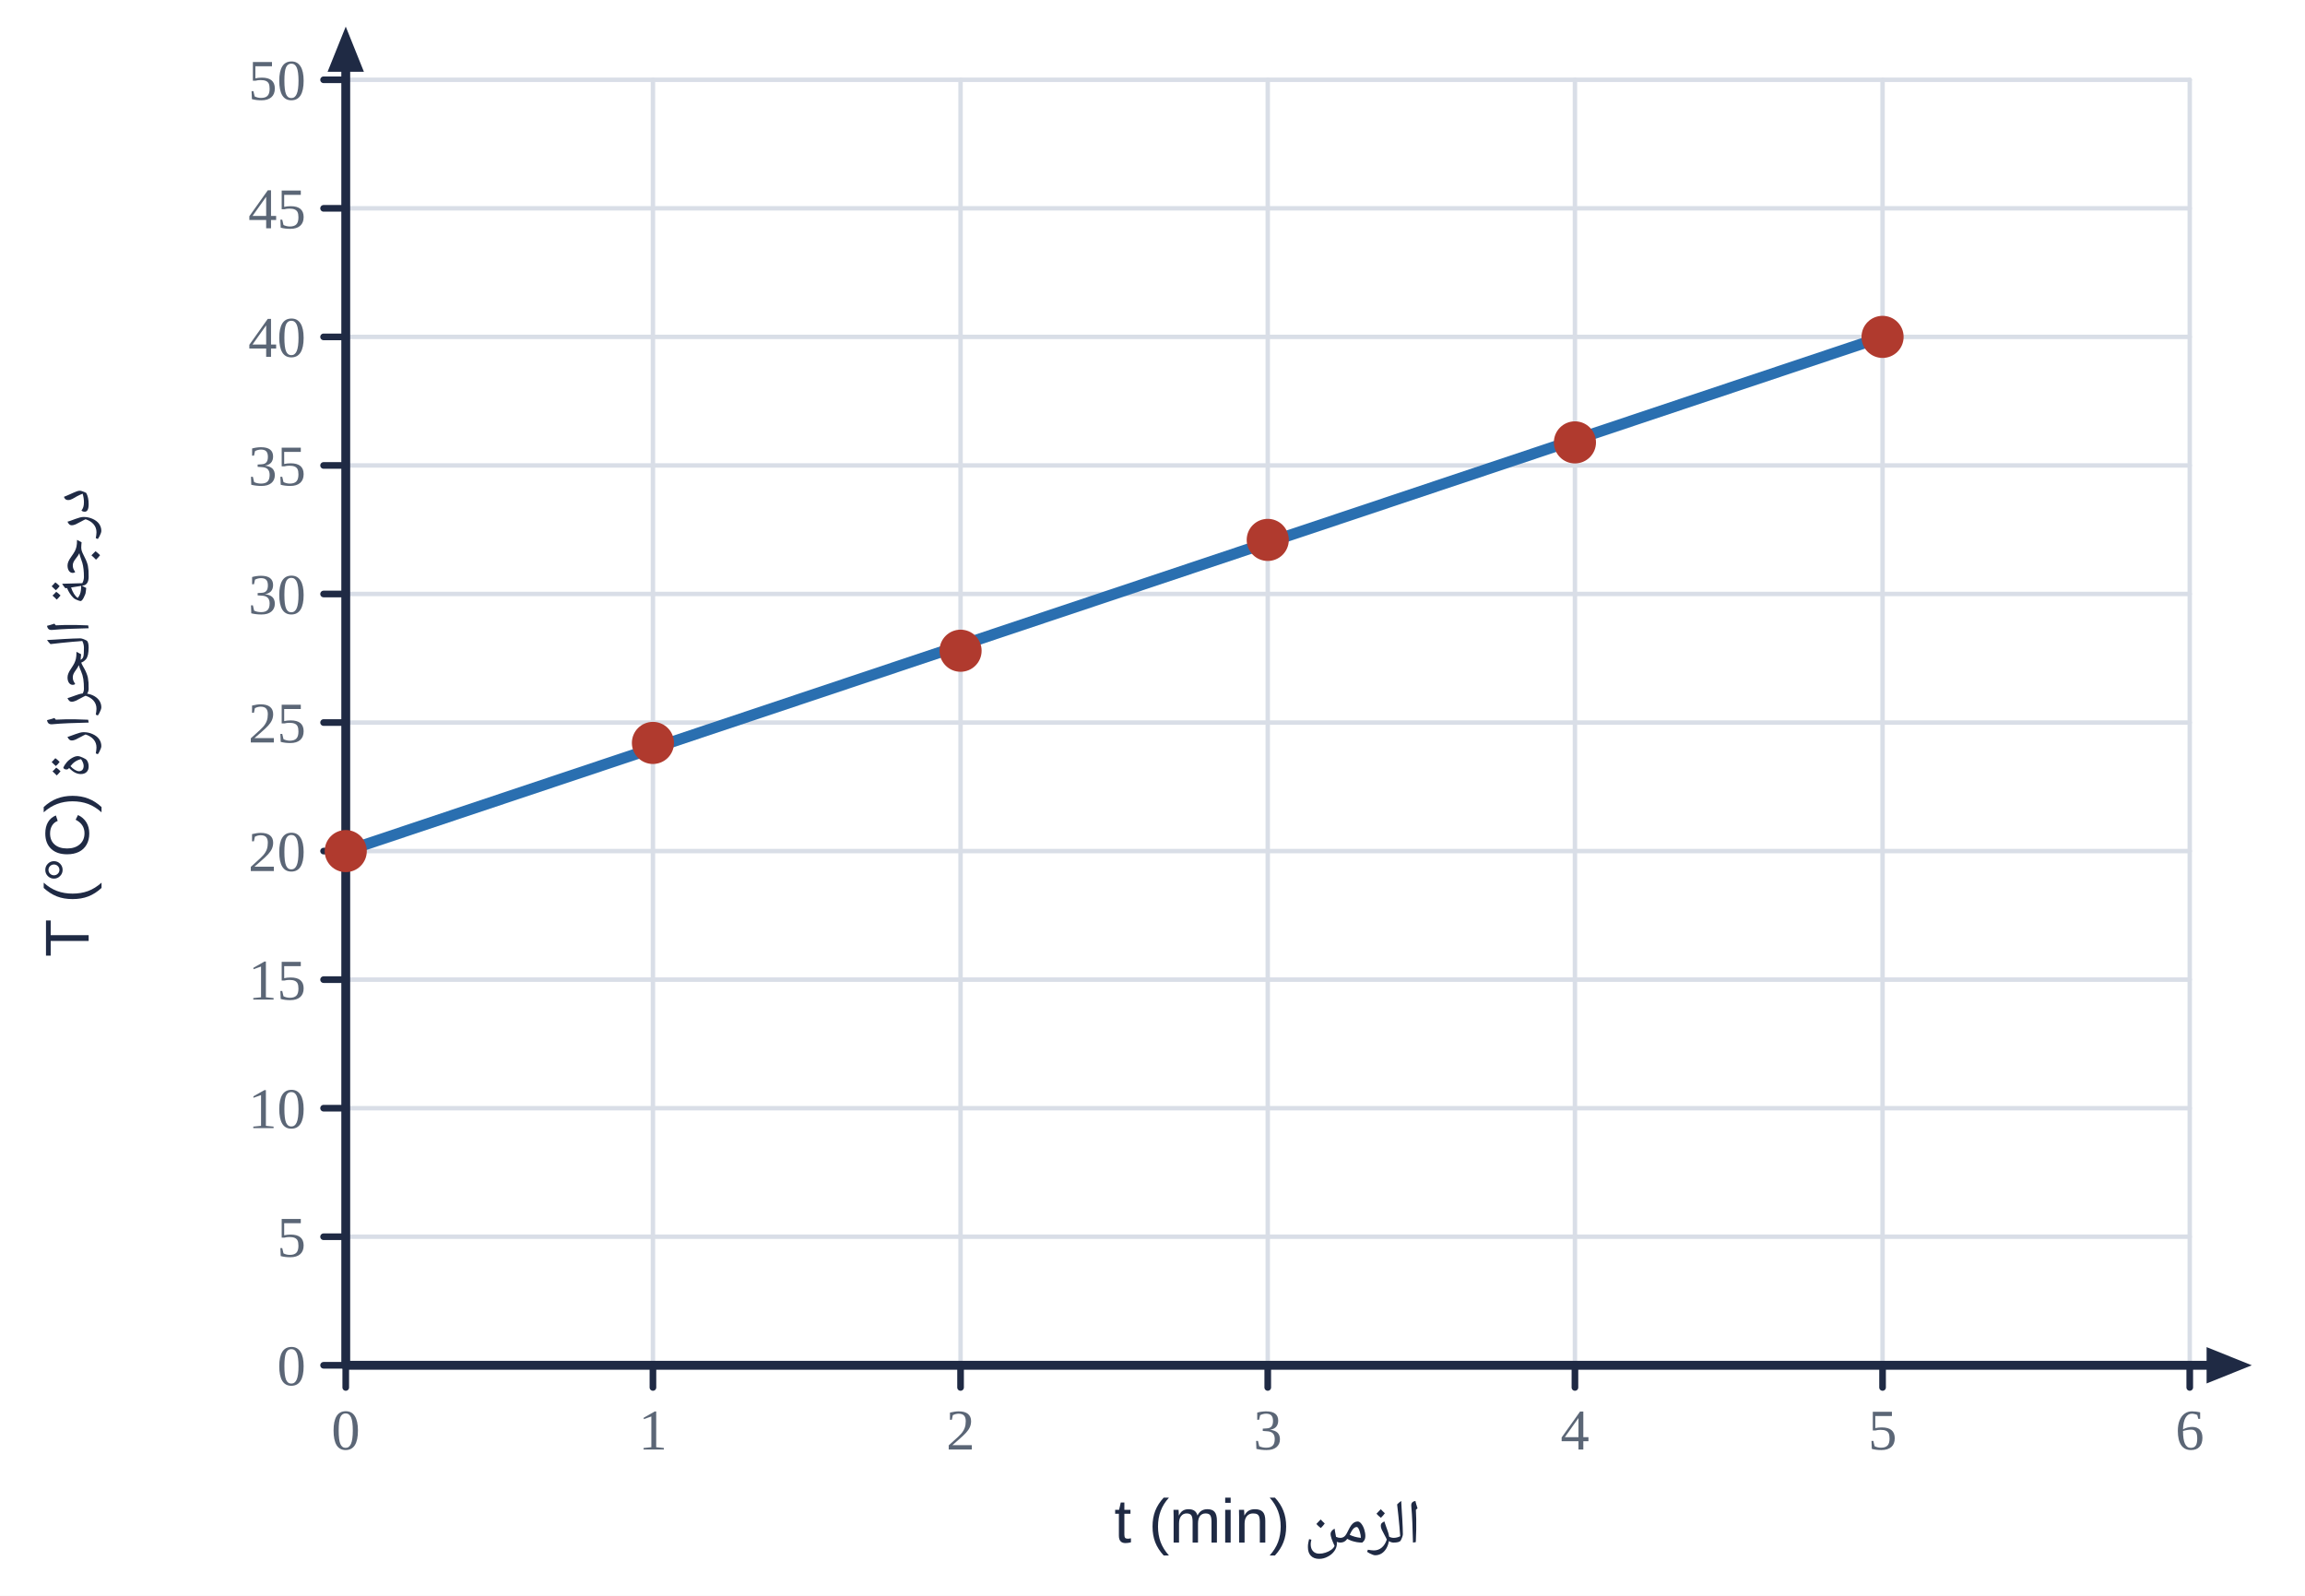
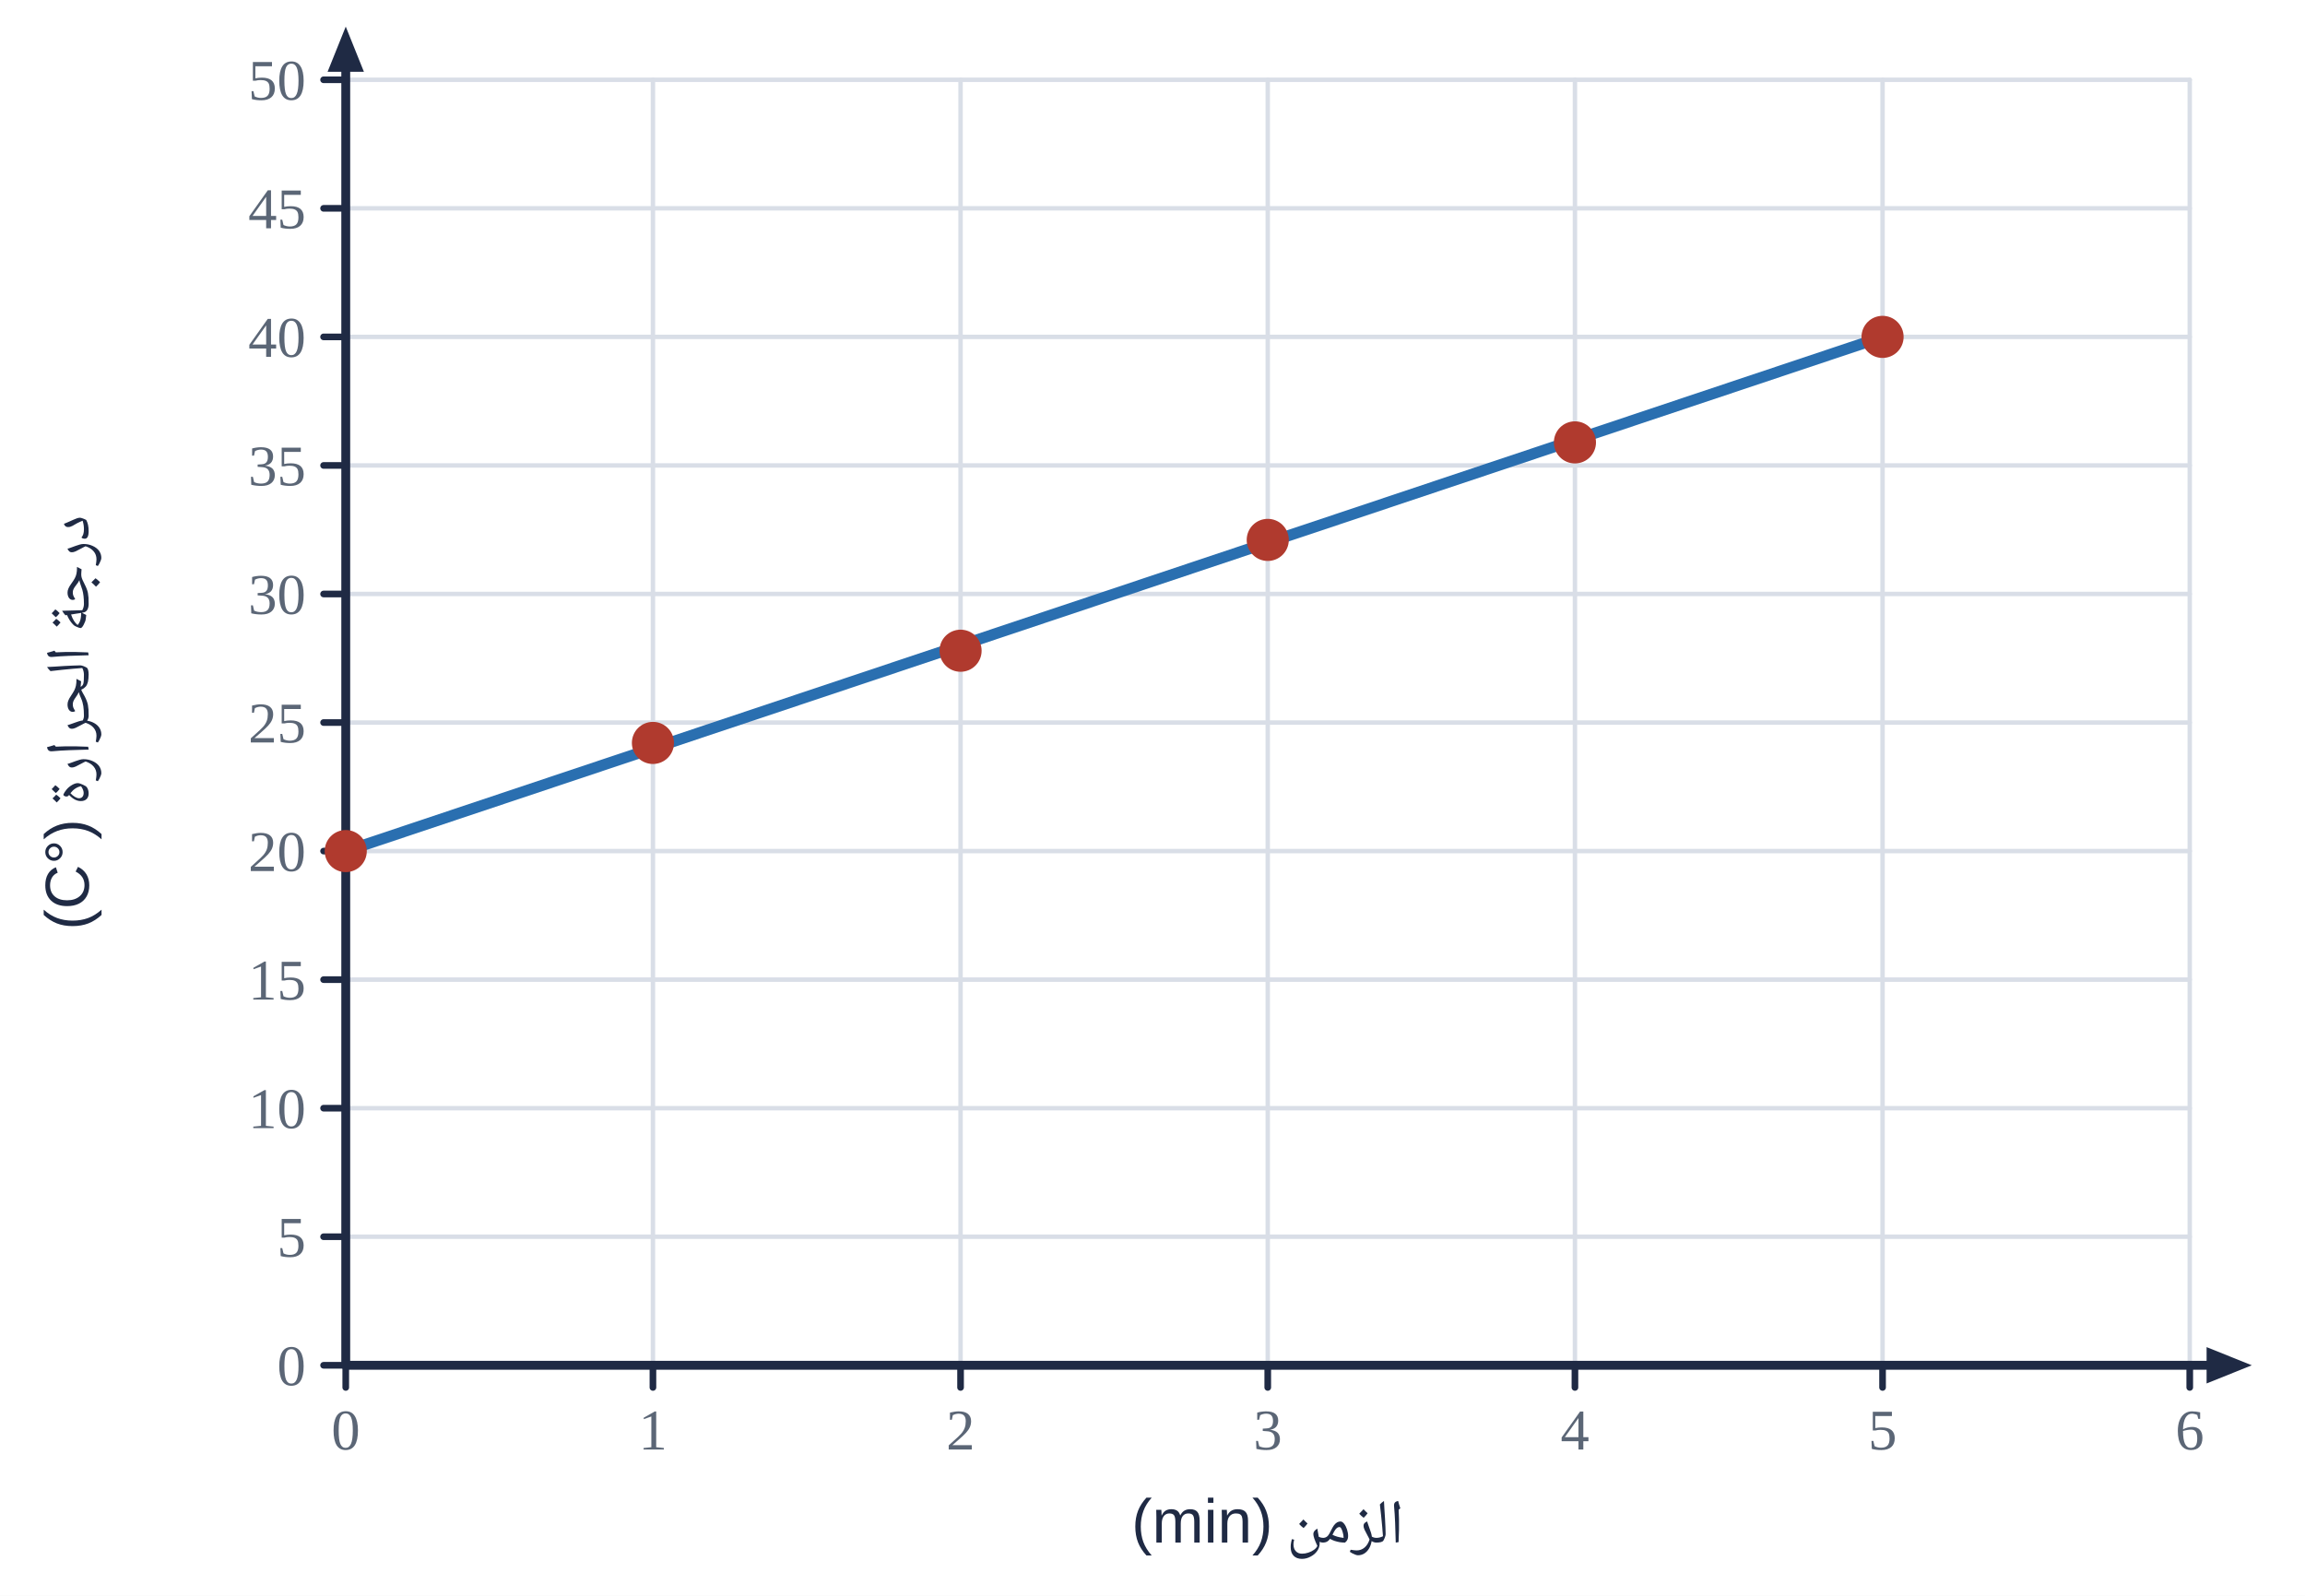
<svg xmlns="http://www.w3.org/2000/svg" viewBox="0 0 520 360" width="520" height="360">
  <rect width="520" height="360" fill="#fff" />
  <line x1="78.0" y1="18.0" x2="78.0" y2="308.0" stroke="#d9dee7" stroke-width="1" stroke-linecap="round" />
  <line x1="147.3" y1="18.0" x2="147.3" y2="308.0" stroke="#d9dee7" stroke-width="1" stroke-linecap="round" />
  <line x1="216.7" y1="18.0" x2="216.7" y2="308.0" stroke="#d9dee7" stroke-width="1" stroke-linecap="round" />
  <line x1="286.0" y1="18.0" x2="286.0" y2="308.0" stroke="#d9dee7" stroke-width="1" stroke-linecap="round" />
  <line x1="355.3" y1="18.0" x2="355.3" y2="308.0" stroke="#d9dee7" stroke-width="1" stroke-linecap="round" />
  <line x1="424.7" y1="18.0" x2="424.7" y2="308.0" stroke="#d9dee7" stroke-width="1" stroke-linecap="round" />
  <line x1="494.0" y1="18.0" x2="494.0" y2="308.0" stroke="#d9dee7" stroke-width="1" stroke-linecap="round" />
  <line x1="78.0" y1="308.0" x2="494.0" y2="308.0" stroke="#d9dee7" stroke-width="1" stroke-linecap="round" />
  <line x1="78.0" y1="279.0" x2="494.0" y2="279.0" stroke="#d9dee7" stroke-width="1" stroke-linecap="round" />
  <line x1="78.0" y1="250.0" x2="494.0" y2="250.0" stroke="#d9dee7" stroke-width="1" stroke-linecap="round" />
  <line x1="78.0" y1="221.0" x2="494.0" y2="221.0" stroke="#d9dee7" stroke-width="1" stroke-linecap="round" />
  <line x1="78.0" y1="192.0" x2="494.0" y2="192.0" stroke="#d9dee7" stroke-width="1" stroke-linecap="round" />
  <line x1="78.0" y1="163.0" x2="494.0" y2="163.0" stroke="#d9dee7" stroke-width="1" stroke-linecap="round" />
  <line x1="78.0" y1="134.0" x2="494.0" y2="134.0" stroke="#d9dee7" stroke-width="1" stroke-linecap="round" />
  <line x1="78.0" y1="105.0" x2="494.0" y2="105.0" stroke="#d9dee7" stroke-width="1" stroke-linecap="round" />
  <line x1="78.0" y1="76.0" x2="494.0" y2="76.0" stroke="#d9dee7" stroke-width="1" stroke-linecap="round" />
  <line x1="78.0" y1="47.0" x2="494.0" y2="47.0" stroke="#d9dee7" stroke-width="1" stroke-linecap="round" />
  <line x1="78.0" y1="18.0" x2="494.0" y2="18.0" stroke="#d9dee7" stroke-width="1" stroke-linecap="round" />
  <line x1="78.0" y1="308.0" x2="501.4" y2="308.0" stroke="#1f2a44" stroke-width="2" stroke-linecap="round" />
  <polygon points="508.0,308.0 497.8,312.1 497.8,303.9" fill="#1f2a44" />
  <line x1="78.0" y1="308.0" x2="78.0" y2="12.6" stroke="#1f2a44" stroke-width="2" stroke-linecap="round" />
  <polygon points="78.0,6.0 82.1,16.2 73.9,16.2" fill="#1f2a44" />
  <line x1="78.0" y1="308.0" x2="78.0" y2="313.0" stroke="#1f2a44" stroke-width="1.5" stroke-linecap="round" />
  <text x="78.0" y="327.0" text-anchor="middle" font-size="13" fill="#5b6676" font-weight="normal" font-family="'Times New Roman',Times,serif">0</text>
  <line x1="147.3" y1="308.0" x2="147.3" y2="313.0" stroke="#1f2a44" stroke-width="1.5" stroke-linecap="round" />
  <text x="147.3" y="327.0" text-anchor="middle" font-size="13" fill="#5b6676" font-weight="normal" font-family="'Times New Roman',Times,serif">1</text>
  <line x1="216.7" y1="308.0" x2="216.7" y2="313.0" stroke="#1f2a44" stroke-width="1.5" stroke-linecap="round" />
  <text x="216.7" y="327.0" text-anchor="middle" font-size="13" fill="#5b6676" font-weight="normal" font-family="'Times New Roman',Times,serif">2</text>
  <line x1="286.0" y1="308.0" x2="286.0" y2="313.0" stroke="#1f2a44" stroke-width="1.5" stroke-linecap="round" />
  <text x="286.0" y="327.0" text-anchor="middle" font-size="13" fill="#5b6676" font-weight="normal" font-family="'Times New Roman',Times,serif">3</text>
  <line x1="355.3" y1="308.0" x2="355.3" y2="313.0" stroke="#1f2a44" stroke-width="1.5" stroke-linecap="round" />
  <text x="355.3" y="327.0" text-anchor="middle" font-size="13" fill="#5b6676" font-weight="normal" font-family="'Times New Roman',Times,serif">4</text>
  <line x1="424.7" y1="308.0" x2="424.7" y2="313.0" stroke="#1f2a44" stroke-width="1.5" stroke-linecap="round" />
  <text x="424.7" y="327.0" text-anchor="middle" font-size="13" fill="#5b6676" font-weight="normal" font-family="'Times New Roman',Times,serif">5</text>
  <line x1="494.0" y1="308.0" x2="494.0" y2="313.0" stroke="#1f2a44" stroke-width="1.5" stroke-linecap="round" />
  <text x="494.0" y="327.0" text-anchor="middle" font-size="13" fill="#5b6676" font-weight="normal" font-family="'Times New Roman',Times,serif">6</text>
  <line x1="73.0" y1="308.0" x2="78.0" y2="308.0" stroke="#1f2a44" stroke-width="1.5" stroke-linecap="round" />
  <text x="69.0" y="312.5" text-anchor="end" font-size="13" fill="#5b6676" font-weight="normal" font-family="'Times New Roman',Times,serif">0</text>
  <line x1="73.0" y1="279.0" x2="78.0" y2="279.0" stroke="#1f2a44" stroke-width="1.5" stroke-linecap="round" />
  <text x="69.0" y="283.5" text-anchor="end" font-size="13" fill="#5b6676" font-weight="normal" font-family="'Times New Roman',Times,serif">5</text>
  <line x1="73.0" y1="250.0" x2="78.0" y2="250.0" stroke="#1f2a44" stroke-width="1.5" stroke-linecap="round" />
  <text x="69.0" y="254.5" text-anchor="end" font-size="13" fill="#5b6676" font-weight="normal" font-family="'Times New Roman',Times,serif">10</text>
  <line x1="73.0" y1="221.0" x2="78.0" y2="221.0" stroke="#1f2a44" stroke-width="1.5" stroke-linecap="round" />
  <text x="69.0" y="225.5" text-anchor="end" font-size="13" fill="#5b6676" font-weight="normal" font-family="'Times New Roman',Times,serif">15</text>
  <line x1="73.0" y1="192.0" x2="78.0" y2="192.0" stroke="#1f2a44" stroke-width="1.5" stroke-linecap="round" />
  <text x="69.0" y="196.5" text-anchor="end" font-size="13" fill="#5b6676" font-weight="normal" font-family="'Times New Roman',Times,serif">20</text>
  <line x1="73.0" y1="163.0" x2="78.0" y2="163.0" stroke="#1f2a44" stroke-width="1.5" stroke-linecap="round" />
  <text x="69.0" y="167.5" text-anchor="end" font-size="13" fill="#5b6676" font-weight="normal" font-family="'Times New Roman',Times,serif">25</text>
  <line x1="73.0" y1="134.0" x2="78.0" y2="134.0" stroke="#1f2a44" stroke-width="1.5" stroke-linecap="round" />
  <text x="69.0" y="138.5" text-anchor="end" font-size="13" fill="#5b6676" font-weight="normal" font-family="'Times New Roman',Times,serif">30</text>
  <line x1="73.0" y1="105.0" x2="78.0" y2="105.0" stroke="#1f2a44" stroke-width="1.5" stroke-linecap="round" />
  <text x="69.0" y="109.5" text-anchor="end" font-size="13" fill="#5b6676" font-weight="normal" font-family="'Times New Roman',Times,serif">35</text>
  <line x1="73.0" y1="76.0" x2="78.0" y2="76.0" stroke="#1f2a44" stroke-width="1.5" stroke-linecap="round" />
  <text x="69.0" y="80.5" text-anchor="end" font-size="13" fill="#5b6676" font-weight="normal" font-family="'Times New Roman',Times,serif">40</text>
  <line x1="73.0" y1="47.0" x2="78.0" y2="47.0" stroke="#1f2a44" stroke-width="1.5" stroke-linecap="round" />
  <text x="69.0" y="51.5" text-anchor="end" font-size="13" fill="#5b6676" font-weight="normal" font-family="'Times New Roman',Times,serif">45</text>
  <line x1="73.0" y1="18.0" x2="78.0" y2="18.0" stroke="#1f2a44" stroke-width="1.5" stroke-linecap="round" />
  <text x="69.0" y="22.5" text-anchor="end" font-size="13" fill="#5b6676" font-weight="normal" font-family="'Times New Roman',Times,serif">50</text>
-   <text x="286.0" y="348.0" text-anchor="middle" font-size="14" fill="#1f2a44" font-weight="normal" font-family="'IBM Plex Sans Arabic','Noto Naskh Arabic',Tahoma,Arial,sans-serif" direction="rtl">الزمن t (min)</text>
-   <text x="20.0" y="163.0" text-anchor="middle" font-size="14" fill="#1f2a44" font-weight="normal" font-family="'IBM Plex Sans Arabic','Noto Naskh Arabic',Tahoma,Arial,sans-serif" direction="rtl" transform="rotate(-90 20 163.0)">درجة الحرارة T (°C)</text>
+   <text x="286.0" y="348.0" text-anchor="middle" font-size="14" fill="#1f2a44" font-weight="normal" font-family="'IBM Plex Sans Arabic','Noto Naskh Arabic',Tahoma,Arial,sans-serif" direction="rtl">الزمن (min)</text>
+   <text x="20.0" y="163.0" text-anchor="middle" font-size="14" fill="#1f2a44" font-weight="normal" font-family="'IBM Plex Sans Arabic','Noto Naskh Arabic',Tahoma,Arial,sans-serif" direction="rtl" transform="rotate(-90 20 163.0)">درجة الحرارة (°C)</text>
  <polyline points="78.0,192.0 424.7,76.0" fill="none" stroke="#2a6fb0" stroke-width="2.5" stroke-linejoin="round" />
  <polyline points="78.0,192.0 147.3,167.6 216.7,146.8 286.0,121.8 355.3,99.8 424.7,76.0" fill="none" stroke="#b03a2e" stroke-width="0" stroke-linejoin="round" />
  <circle cx="78.0" cy="192.0" r="4" fill="#b03a2e" stroke="#b03a2e" stroke-width="1.5" />
  <circle cx="147.3" cy="167.6" r="4" fill="#b03a2e" stroke="#b03a2e" stroke-width="1.5" />
  <circle cx="216.7" cy="146.8" r="4" fill="#b03a2e" stroke="#b03a2e" stroke-width="1.5" />
  <circle cx="286.0" cy="121.8" r="4" fill="#b03a2e" stroke="#b03a2e" stroke-width="1.5" />
  <circle cx="355.3" cy="99.8" r="4" fill="#b03a2e" stroke="#b03a2e" stroke-width="1.5" />
  <circle cx="424.7" cy="76.0" r="4" fill="#b03a2e" stroke="#b03a2e" stroke-width="1.5" />
</svg>
